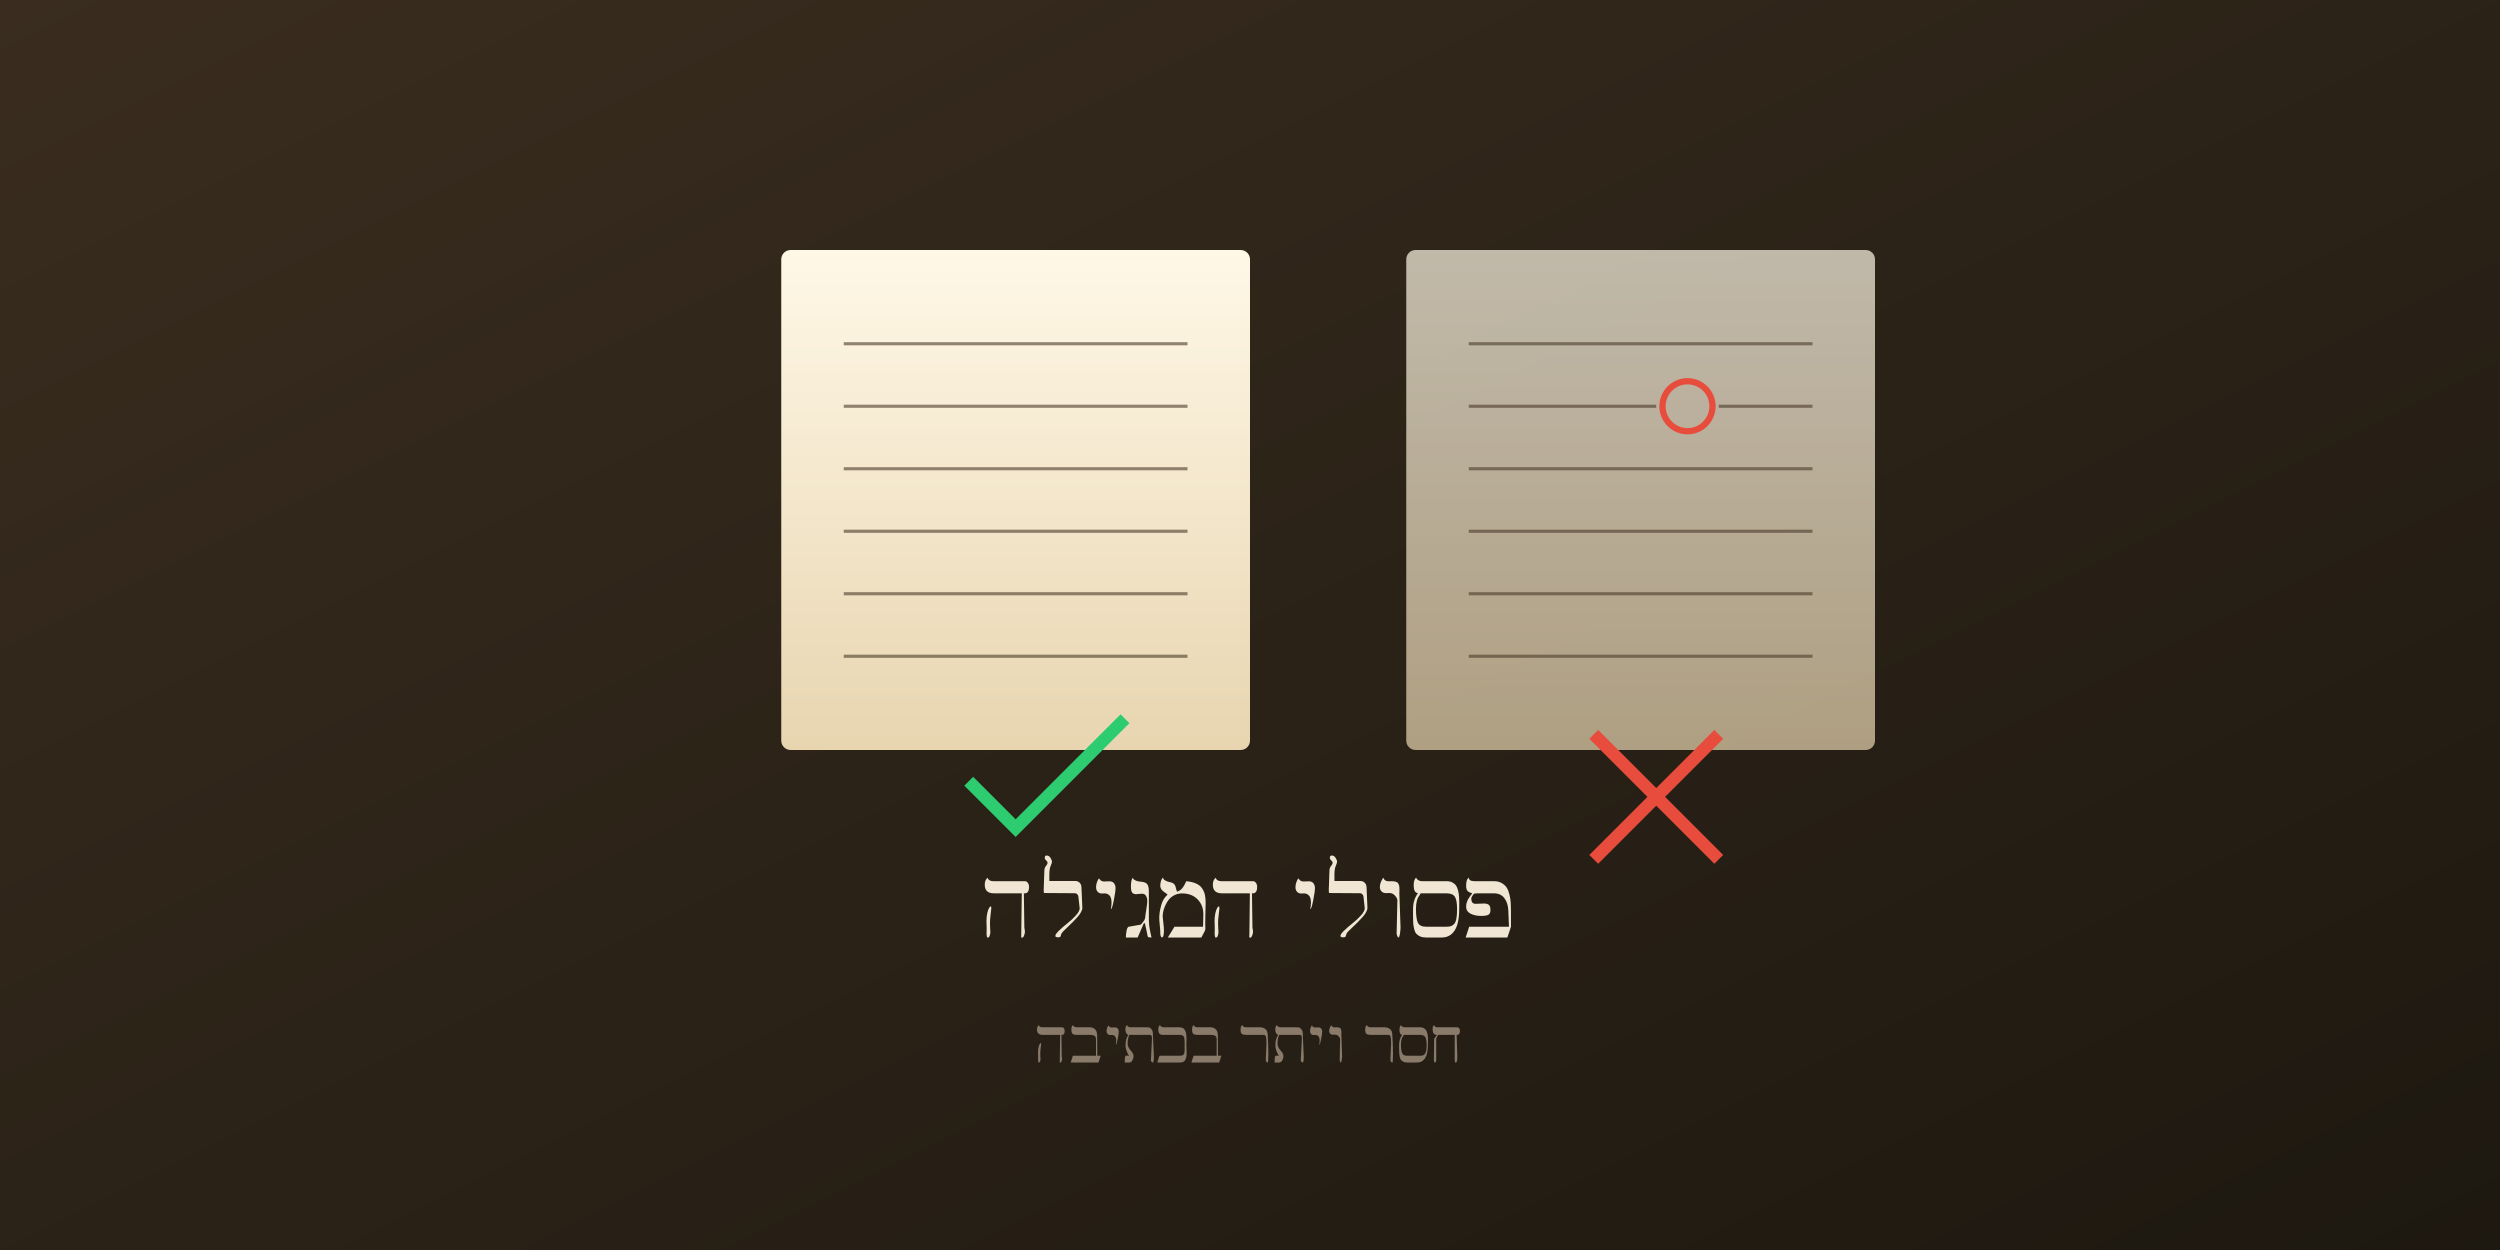
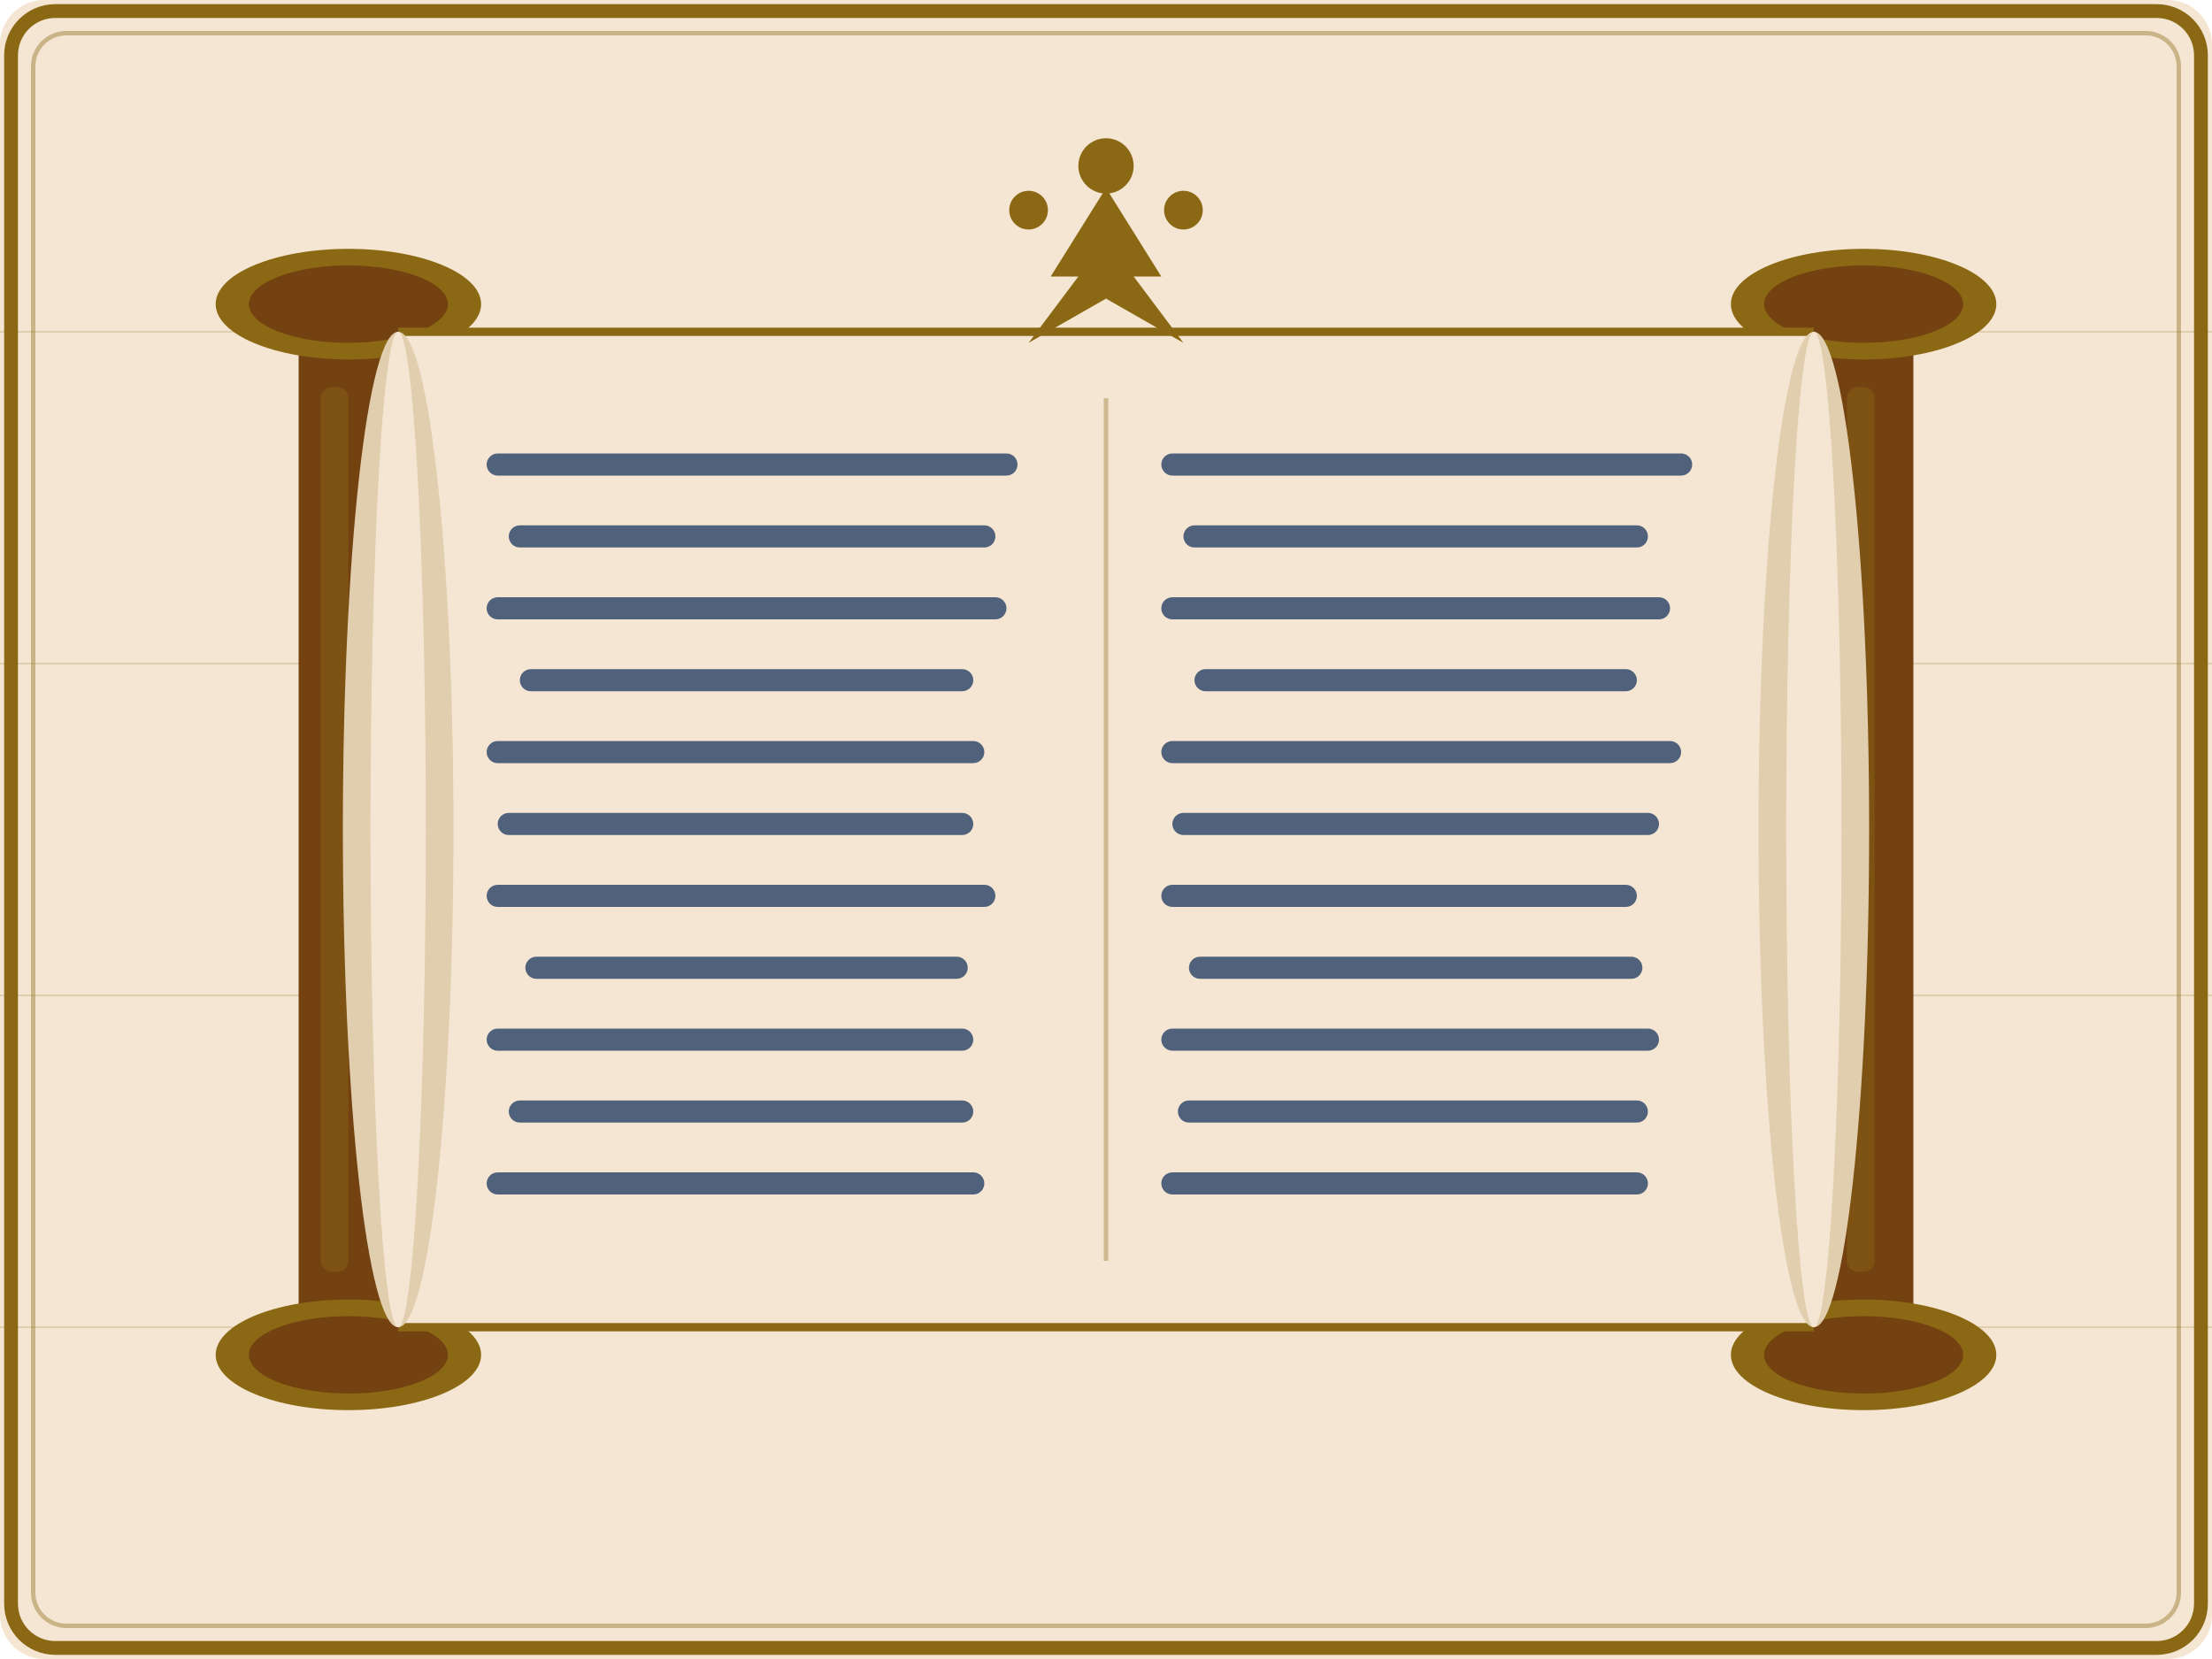
- <svg xmlns="http://www.w3.org/2000/svg" width="800" height="400" viewBox="0 0 800 400">
-   <defs>
-     <linearGradient id="bg" x1="0%" y1="0%" x2="100%" y2="100%">
-       <stop offset="0%" style="stop-color:#3a2d1f" />
-       <stop offset="100%" style="stop-color:#1d1810" />
-     </linearGradient>
-     <linearGradient id="parchment" x1="0%" y1="0%" x2="0%" y2="100%">
-       <stop offset="0%" style="stop-color:#fff8e7" />
-       <stop offset="100%" style="stop-color:#e8d5b0" />
-     </linearGradient>
-   </defs>
-   <rect width="800" height="400" fill="url(#bg)" />
-   <g transform="translate(250, 80)">
-     <rect x="0" y="0" width="150" height="160" fill="url(#parchment)" rx="3" />
-     <g stroke="#4a3a2a" stroke-width="1" opacity="0.6">
-       <line x1="20" y1="30" x2="130" y2="30" />
-       <line x1="20" y1="50" x2="130" y2="50" />
-       <line x1="20" y1="70" x2="130" y2="70" />
-       <line x1="20" y1="90" x2="130" y2="90" />
-       <line x1="20" y1="110" x2="130" y2="110" />
-       <line x1="20" y1="130" x2="130" y2="130" />
-     </g>
-     <path d="M60 170 L75 185 L110 150" stroke="#2ecc71" stroke-width="4" fill="none" />
-   </g>
-   <g transform="translate(450, 80)">
-     <rect x="0" y="0" width="150" height="160" fill="url(#parchment)" rx="3" opacity="0.7" />
-     <g stroke="#4a3a2a" stroke-width="1" opacity="0.6">
-       <line x1="20" y1="30" x2="130" y2="30" />
-       <line x1="20" y1="50" x2="80" y2="50" />
-       <line x1="100" y1="50" x2="130" y2="50" />
-       <line x1="20" y1="70" x2="130" y2="70" />
-       <line x1="20" y1="90" x2="130" y2="90" />
-       <line x1="20" y1="110" x2="130" y2="110" />
-       <line x1="20" y1="130" x2="130" y2="130" />
-     </g>
-     <path d="M60 155 L100 195 M100 155 L60 195" stroke="#e74c3c" stroke-width="4" />
-     <circle cx="90" cy="50" r="8" fill="none" stroke="#e74c3c" stroke-width="2" />
-   </g>
-   <text x="400" y="300" text-anchor="middle" font-family="David, serif" font-size="32" fill="#f0e6d3" direction="rtl">פסולי המגילה</text>
-   <text x="400" y="340" text-anchor="middle" font-family="David, serif" font-size="20" fill="#8a7a6a" direction="rtl">חסר ויתר בכתיבה</text>
+ <svg xmlns="http://www.w3.org/2000/svg" viewBox="0 0 400 300" width="400" height="300">
+   <rect width="400" height="300" fill="#f5e6d3" rx="8" />
+   <line x1="0" y1="60" x2="400" y2="60" stroke="#8B6914" stroke-width="0.3" stroke-opacity="0.2" />
+   <line x1="0" y1="120" x2="400" y2="120" stroke="#8B6914" stroke-width="0.3" stroke-opacity="0.2" />
+   <line x1="0" y1="180" x2="400" y2="180" stroke="#8B6914" stroke-width="0.3" stroke-opacity="0.2" />
+   <line x1="0" y1="240" x2="400" y2="240" stroke="#8B6914" stroke-width="0.3" stroke-opacity="0.2" />
+   <rect x="54" y="55" width="18" height="190" rx="9" fill="#744210" />
+   <ellipse cx="63" cy="55" rx="24" ry="10" fill="#8B6914" />
+   <ellipse cx="63" cy="55" rx="18" ry="7" fill="#744210" />
+   <ellipse cx="63" cy="245" rx="24" ry="10" fill="#8B6914" />
+   <ellipse cx="63" cy="245" rx="18" ry="7" fill="#744210" />
+   <rect x="58" y="70" width="5" height="160" rx="2" fill="#8B6914" fill-opacity="0.4" />
+   <rect x="328" y="55" width="18" height="190" rx="9" fill="#744210" />
+   <ellipse cx="337" cy="55" rx="24" ry="10" fill="#8B6914" />
+   <ellipse cx="337" cy="55" rx="18" ry="7" fill="#744210" />
+   <ellipse cx="337" cy="245" rx="24" ry="10" fill="#8B6914" />
+   <ellipse cx="337" cy="245" rx="18" ry="7" fill="#744210" />
+   <rect x="334" y="70" width="5" height="160" rx="2" fill="#8B6914" fill-opacity="0.4" />
+   <rect x="72" y="60" width="256" height="180" fill="#f5e6d3" />
+   <line x1="72" y1="60" x2="328" y2="60" stroke="#8B6914" stroke-width="1.5" />
+   <line x1="72" y1="240" x2="328" y2="240" stroke="#8B6914" stroke-width="1.5" />
+   <ellipse cx="72" cy="150" rx="10" ry="90" fill="#e0ceae" />
+   <ellipse cx="72" cy="150" rx="5" ry="90" fill="#f5e6d3" />
+   <ellipse cx="328" cy="150" rx="10" ry="90" fill="#e0ceae" />
+   <ellipse cx="328" cy="150" rx="5" ry="90" fill="#f5e6d3" />
+   <line x1="200" y1="72" x2="200" y2="228" stroke="#8B6914" stroke-width="0.8" stroke-opacity="0.35" />
+   <rect x="88" y="82" width="96" height="4" rx="2" fill="#1a365d" fill-opacity="0.75" />
+   <rect x="92" y="95" width="88" height="4" rx="2" fill="#1a365d" fill-opacity="0.75" />
+   <rect x="88" y="108" width="94" height="4" rx="2" fill="#1a365d" fill-opacity="0.75" />
+   <rect x="94" y="121" width="82" height="4" rx="2" fill="#1a365d" fill-opacity="0.75" />
+   <rect x="88" y="134" width="90" height="4" rx="2" fill="#1a365d" fill-opacity="0.75" />
+   <rect x="90" y="147" width="86" height="4" rx="2" fill="#1a365d" fill-opacity="0.75" />
+   <rect x="88" y="160" width="92" height="4" rx="2" fill="#1a365d" fill-opacity="0.75" />
+   <rect x="95" y="173" width="80" height="4" rx="2" fill="#1a365d" fill-opacity="0.75" />
+   <rect x="88" y="186" width="88" height="4" rx="2" fill="#1a365d" fill-opacity="0.75" />
+   <rect x="92" y="199" width="84" height="4" rx="2" fill="#1a365d" fill-opacity="0.75" />
+   <rect x="88" y="212" width="90" height="4" rx="2" fill="#1a365d" fill-opacity="0.75" />
+   <rect x="210" y="82" width="96" height="4" rx="2" fill="#1a365d" fill-opacity="0.75" />
+   <rect x="214" y="95" width="84" height="4" rx="2" fill="#1a365d" fill-opacity="0.75" />
+   <rect x="210" y="108" width="92" height="4" rx="2" fill="#1a365d" fill-opacity="0.75" />
+   <rect x="216" y="121" width="80" height="4" rx="2" fill="#1a365d" fill-opacity="0.75" />
+   <rect x="210" y="134" width="94" height="4" rx="2" fill="#1a365d" fill-opacity="0.75" />
+   <rect x="212" y="147" width="88" height="4" rx="2" fill="#1a365d" fill-opacity="0.75" />
+   <rect x="210" y="160" width="86" height="4" rx="2" fill="#1a365d" fill-opacity="0.75" />
+   <rect x="215" y="173" width="82" height="4" rx="2" fill="#1a365d" fill-opacity="0.75" />
+   <rect x="210" y="186" width="90" height="4" rx="2" fill="#1a365d" fill-opacity="0.75" />
+   <rect x="213" y="199" width="85" height="4" rx="2" fill="#1a365d" fill-opacity="0.75" />
+   <rect x="210" y="212" width="88" height="4" rx="2" fill="#1a365d" fill-opacity="0.75" />
+   <polygon points="200,34 190,50 195,50 186,62 200,54 214,62 205,50 210,50" fill="#8B6914" />
+   <circle cx="200" cy="30" r="5" fill="#8B6914" />
+   <circle cx="186" cy="38" r="3.5" fill="#8B6914" />
+   <circle cx="214" cy="38" r="3.5" fill="#8B6914" />
+   <rect x="2" y="2" width="396" height="296" rx="8" fill="none" stroke="#8B6914" stroke-width="2.5" />
+   <rect x="6" y="6" width="388" height="288" rx="6" fill="none" stroke="#8B6914" stroke-width="0.8" stroke-opacity="0.4" />
</svg>
